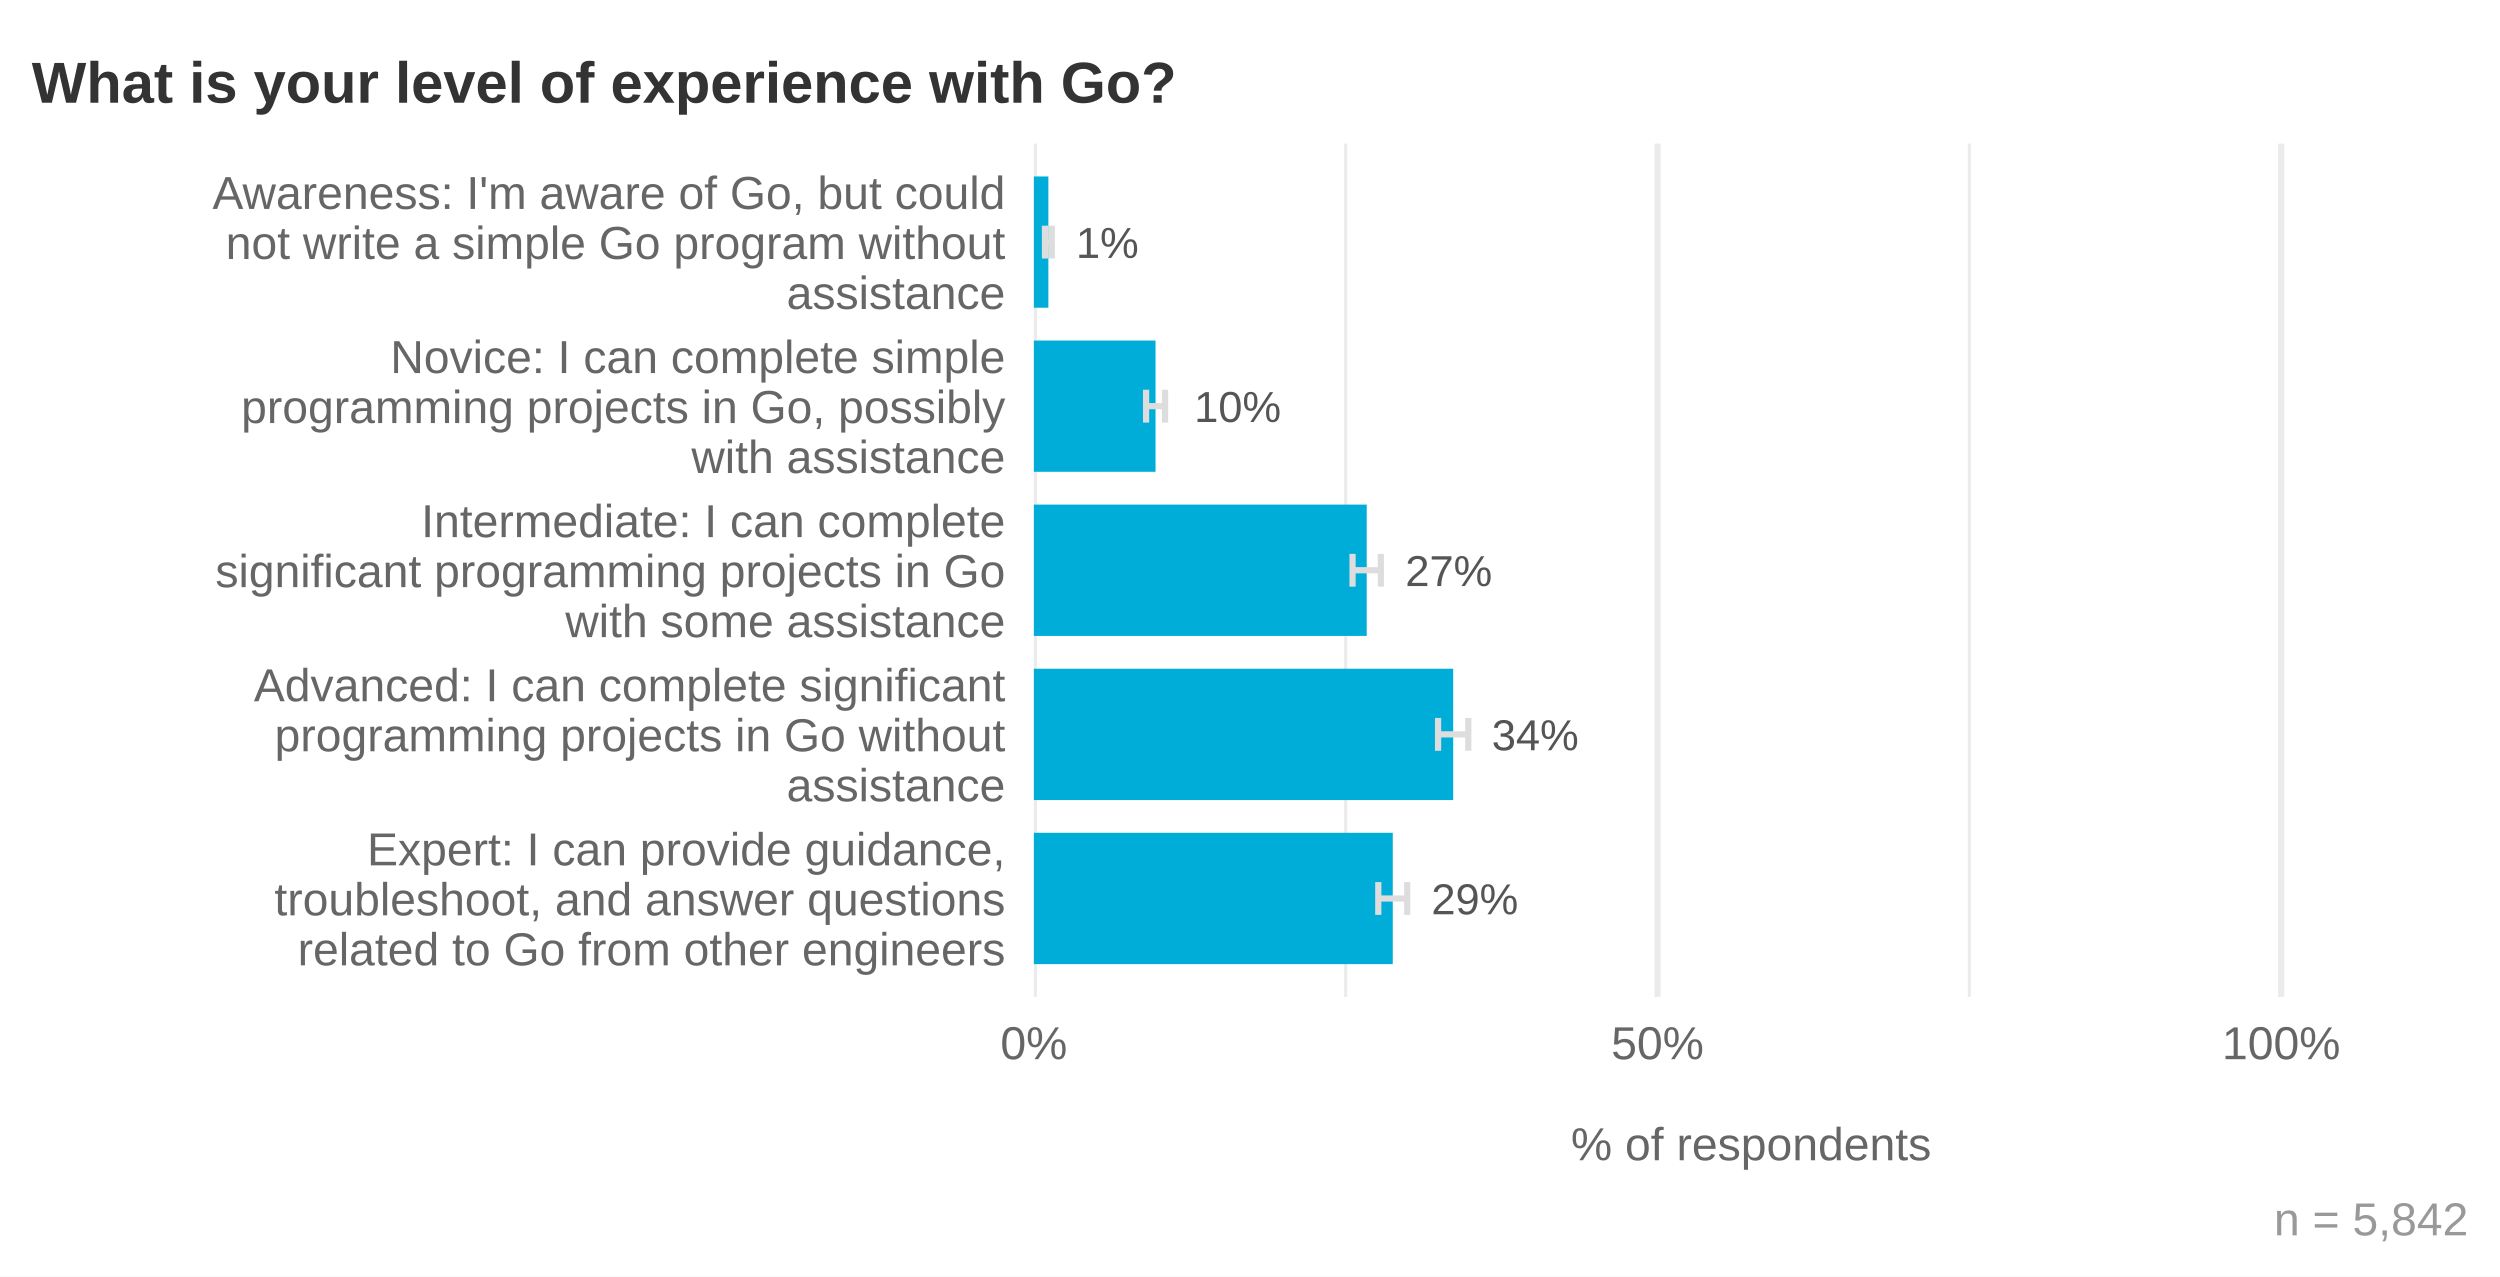
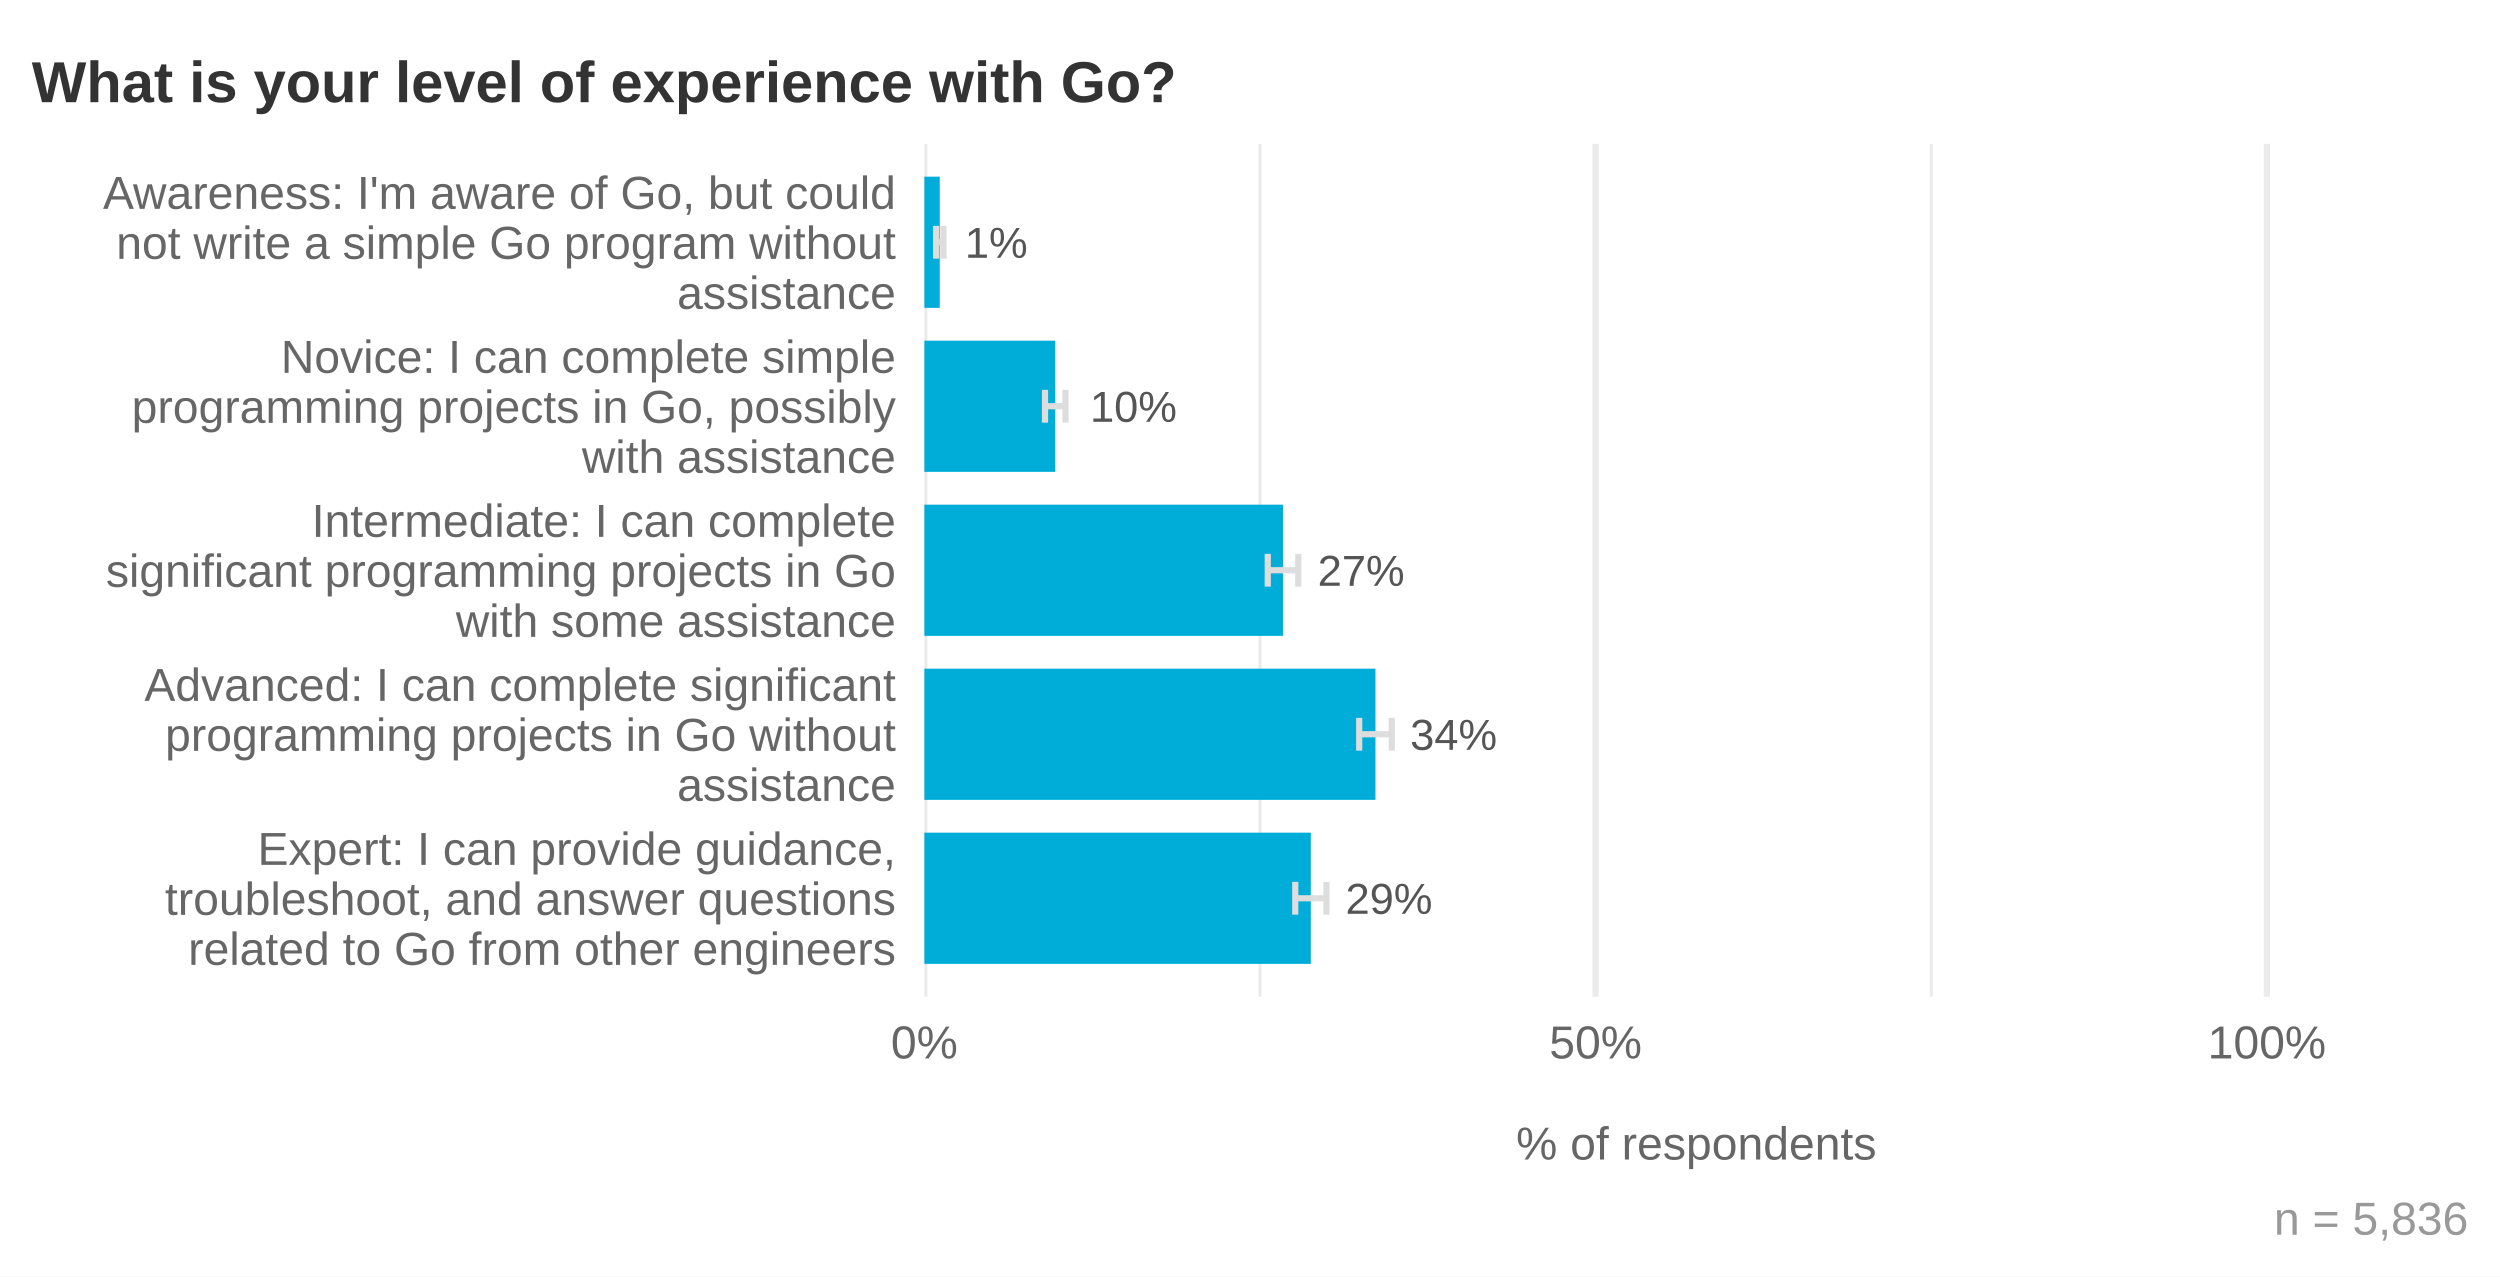
<svg xmlns="http://www.w3.org/2000/svg" class="svglite" width="432.00pt" height="220.61pt" viewBox="0 0 432.00 220.61">
  <defs>
    <style type="text/css">
    .svglite line, .svglite polyline, .svglite polygon, .svglite path, .svglite rect, .svglite circle {
      fill: none;
      stroke: #000000;
      stroke-linecap: round;
      stroke-linejoin: round;
      stroke-miterlimit: 10.00;
    }
    .svglite text {
      white-space: pre;
    }
  </style>
  </defs>
  <rect width="100%" height="100%" style="stroke: none; fill: #FFFFFF;" />
  <defs>
    <clipPath id="cpMC4wMHw0MzIuMDB8MC4wMHwyMjAuNjE=">
      <rect x="0.00" y="0.00" width="432.00" height="220.61" />
    </clipPath>
  </defs>
  <g clip-path="url(#cpMC4wMHw0MzIuMDB8MC4wMHwyMjAuNjE=)">
</g>
  <defs>
-     <clipPath id="cpMTc4LjY1fDQyNi41MnwyNC44MnwxNzIuMjc=">
-       <rect x="178.65" y="24.82" width="247.87" height="147.45" />
+     <clipPath id="cpMTU5LjczfDQyNi41MnwyNC44NnwxNzIuMjM=">
+       <rect x="159.73" y="24.86" width="266.79" height="147.37" />
    </clipPath>
  </defs>
-   <g clip-path="url(#cpMTc4LjY1fDQyNi41MnwyNC44MnwxNzIuMjc=)">
-     <polyline points="232.53,172.27 232.53,24.82 " style="stroke-width: 0.53; stroke: #EBEBEB; stroke-linecap: butt;" />
-     <polyline points="340.30,172.27 340.30,24.82 " style="stroke-width: 0.53; stroke: #EBEBEB; stroke-linecap: butt;" />
-     <polyline points="178.65,172.27 178.65,24.82 " style="stroke-width: 1.07; stroke: #EBEBEB; stroke-linecap: butt;" />
-     <polyline points="286.42,172.27 286.42,24.82 " style="stroke-width: 1.07; stroke: #EBEBEB; stroke-linecap: butt;" />
-     <polyline points="394.19,172.27 394.19,24.82 " style="stroke-width: 1.07; stroke: #EBEBEB; stroke-linecap: butt;" />
-     <rect x="178.65" y="30.49" width="2.51" height="22.69" style="stroke-width: 1.07; stroke: none; stroke-linecap: square; stroke-linejoin: miter; fill: #00ADD8;" />
-     <rect x="178.65" y="58.84" width="21.03" height="22.69" style="stroke-width: 1.07; stroke: none; stroke-linecap: square; stroke-linejoin: miter; fill: #00ADD8;" />
-     <rect x="178.65" y="87.20" width="57.52" height="22.69" style="stroke-width: 1.07; stroke: none; stroke-linecap: square; stroke-linejoin: miter; fill: #00ADD8;" />
-     <rect x="178.65" y="115.56" width="72.46" height="22.69" style="stroke-width: 1.07; stroke: none; stroke-linecap: square; stroke-linejoin: miter; fill: #00ADD8;" />
-     <rect x="178.65" y="143.91" width="62.02" height="22.69" style="stroke-width: 1.07; stroke: none; stroke-linecap: square; stroke-linejoin: miter; fill: #00ADD8;" />
-     <polyline points="181.75,44.67 181.75,38.99 " style="stroke-width: 1.07; stroke: #DDDDDD; stroke-linecap: butt;" />
-     <polyline points="181.75,41.83 180.57,41.83 " style="stroke-width: 1.07; stroke: #DDDDDD; stroke-linecap: butt;" />
-     <polyline points="180.57,44.67 180.57,38.99 " style="stroke-width: 1.07; stroke: #DDDDDD; stroke-linecap: butt;" />
-     <polyline points="201.32,73.02 201.32,67.35 " style="stroke-width: 1.07; stroke: #DDDDDD; stroke-linecap: butt;" />
-     <polyline points="201.32,70.19 198.04,70.19 " style="stroke-width: 1.07; stroke: #DDDDDD; stroke-linecap: butt;" />
-     <polyline points="198.04,73.02 198.04,67.35 " style="stroke-width: 1.07; stroke: #DDDDDD; stroke-linecap: butt;" />
-     <polyline points="238.61,101.38 238.61,95.71 " style="stroke-width: 1.07; stroke: #DDDDDD; stroke-linecap: butt;" />
-     <polyline points="238.61,98.54 233.72,98.54 " style="stroke-width: 1.07; stroke: #DDDDDD; stroke-linecap: butt;" />
-     <polyline points="233.72,101.38 233.72,95.71 " style="stroke-width: 1.07; stroke: #DDDDDD; stroke-linecap: butt;" />
-     <polyline points="253.72,129.74 253.72,124.06 " style="stroke-width: 1.07; stroke: #DDDDDD; stroke-linecap: butt;" />
-     <polyline points="253.72,126.90 248.50,126.90 " style="stroke-width: 1.07; stroke: #DDDDDD; stroke-linecap: butt;" />
-     <polyline points="248.50,129.74 248.50,124.06 " style="stroke-width: 1.07; stroke: #DDDDDD; stroke-linecap: butt;" />
-     <polyline points="243.17,158.09 243.17,152.42 " style="stroke-width: 1.07; stroke: #DDDDDD; stroke-linecap: butt;" />
-     <polyline points="243.17,155.26 238.17,155.26 " style="stroke-width: 1.07; stroke: #DDDDDD; stroke-linecap: butt;" />
-     <polyline points="238.17,158.09 238.17,152.42 " style="stroke-width: 1.07; stroke: #DDDDDD; stroke-linecap: butt;" />
-     <text x="185.92" y="44.57" style="font-size: 7.50px;fill: #555555; font-family: &quot;Arial&quot;;" textLength="11.90px" lengthAdjust="spacingAndGlyphs">1%</text>
-     <text x="206.35" y="72.92" style="font-size: 7.50px;fill: #555555; font-family: &quot;Arial&quot;;" textLength="16.68px" lengthAdjust="spacingAndGlyphs">10%</text>
-     <text x="242.84" y="101.28" style="font-size: 7.50px;fill: #555555; font-family: &quot;Arial&quot;;" textLength="16.68px" lengthAdjust="spacingAndGlyphs">27%</text>
-     <text x="257.78" y="129.64" style="font-size: 7.50px;fill: #555555; font-family: &quot;Arial&quot;;" textLength="16.68px" lengthAdjust="spacingAndGlyphs">34%</text>
-     <text x="247.34" y="157.99" style="font-size: 7.50px;fill: #555555; font-family: &quot;Arial&quot;;" textLength="16.68px" lengthAdjust="spacingAndGlyphs">29%</text>
+   <g clip-path="url(#cpMTU5LjczfDQyNi41MnwyNC44NnwxNzIuMjM=)">
+     <polyline points="217.73,172.23 217.73,24.86 " style="stroke-width: 0.53; stroke: #EBEBEB; stroke-linecap: butt;" />
+     <polyline points="333.72,172.23 333.72,24.86 " style="stroke-width: 0.53; stroke: #EBEBEB; stroke-linecap: butt;" />
+     <polyline points="159.73,172.23 159.73,24.86 " style="stroke-width: 1.07; stroke: #EBEBEB; stroke-linecap: butt;" />
+     <polyline points="275.72,172.23 275.72,24.86 " style="stroke-width: 1.07; stroke: #EBEBEB; stroke-linecap: butt;" />
+     <polyline points="391.72,172.23 391.72,24.86 " style="stroke-width: 1.07; stroke: #EBEBEB; stroke-linecap: butt;" />
+     <rect x="159.73" y="30.53" width="2.66" height="22.67" style="stroke-width: 1.07; stroke: none; stroke-linecap: butt; stroke-linejoin: miter; fill: #00ADD8;" />
+     <rect x="159.73" y="58.87" width="22.62" height="22.67" style="stroke-width: 1.07; stroke: none; stroke-linecap: butt; stroke-linejoin: miter; fill: #00ADD8;" />
+     <rect x="159.73" y="87.21" width="61.97" height="22.67" style="stroke-width: 1.07; stroke: none; stroke-linecap: butt; stroke-linejoin: miter; fill: #00ADD8;" />
+     <rect x="159.73" y="115.55" width="77.95" height="22.67" style="stroke-width: 1.07; stroke: none; stroke-linecap: butt; stroke-linejoin: miter; fill: #00ADD8;" />
+     <rect x="159.73" y="143.89" width="66.78" height="22.67" style="stroke-width: 1.07; stroke: none; stroke-linecap: butt; stroke-linejoin: miter; fill: #00ADD8;" />
+     <polyline points="163.03,44.70 163.03,39.03 " style="stroke-width: 1.07; stroke: #DDDDDD; stroke-linecap: butt;" />
+     <polyline points="163.03,41.86 161.76,41.86 " style="stroke-width: 1.07; stroke: #DDDDDD; stroke-linecap: butt;" />
+     <polyline points="161.76,44.70 161.76,39.03 " style="stroke-width: 1.07; stroke: #DDDDDD; stroke-linecap: butt;" />
+     <polyline points="184.11,73.04 184.11,67.37 " style="stroke-width: 1.07; stroke: #DDDDDD; stroke-linecap: butt;" />
+     <polyline points="184.11,70.20 180.58,70.20 " style="stroke-width: 1.07; stroke: #DDDDDD; stroke-linecap: butt;" />
+     <polyline points="180.58,73.04 180.58,67.37 " style="stroke-width: 1.07; stroke: #DDDDDD; stroke-linecap: butt;" />
+     <polyline points="224.34,101.38 224.34,95.71 " style="stroke-width: 1.07; stroke: #DDDDDD; stroke-linecap: butt;" />
+     <polyline points="224.34,98.54 219.07,98.54 " style="stroke-width: 1.07; stroke: #DDDDDD; stroke-linecap: butt;" />
+     <polyline points="219.07,101.38 219.07,95.71 " style="stroke-width: 1.07; stroke: #DDDDDD; stroke-linecap: butt;" />
+     <polyline points="240.49,129.72 240.49,124.05 " style="stroke-width: 1.07; stroke: #DDDDDD; stroke-linecap: butt;" />
+     <polyline points="240.49,126.88 234.87,126.88 " style="stroke-width: 1.07; stroke: #DDDDDD; stroke-linecap: butt;" />
+     <polyline points="234.87,129.72 234.87,124.05 " style="stroke-width: 1.07; stroke: #DDDDDD; stroke-linecap: butt;" />
+     <polyline points="229.21,158.06 229.21,152.39 " style="stroke-width: 1.07; stroke: #DDDDDD; stroke-linecap: butt;" />
+     <polyline points="229.21,155.22 223.82,155.22 " style="stroke-width: 1.07; stroke: #DDDDDD; stroke-linecap: butt;" />
+     <polyline points="223.82,158.06 223.82,152.39 " style="stroke-width: 1.07; stroke: #DDDDDD; stroke-linecap: butt;" />
+     <text x="166.73" y="44.55" style="font-size: 7.50px;fill: #555555; font-family: &quot;Arial&quot;;" textLength="10.84px" lengthAdjust="spacingAndGlyphs">1%</text>
+     <text x="188.35" y="72.89" style="font-size: 7.50px;fill: #555555; font-family: &quot;Arial&quot;;" textLength="15.00px" lengthAdjust="spacingAndGlyphs">10%</text>
+     <text x="227.70" y="101.23" style="font-size: 7.50px;fill: #555555; font-family: &quot;Arial&quot;;" textLength="15.00px" lengthAdjust="spacingAndGlyphs">27%</text>
+     <text x="243.68" y="129.57" style="font-size: 7.50px;fill: #555555; font-family: &quot;Arial&quot;;" textLength="15.00px" lengthAdjust="spacingAndGlyphs">34%</text>
+     <text x="232.51" y="157.91" style="font-size: 7.50px;fill: #555555; font-family: &quot;Arial&quot;;" textLength="15.00px" lengthAdjust="spacingAndGlyphs">29%</text>
  </g>
  <g clip-path="url(#cpMC4wMHw0MzIuMDB8MC4wMHwyMjAuNjE=)">
-     <text x="173.72" y="149.53" text-anchor="end" style="font-size: 8.00px;fill: #666666; font-family: &quot;Arial&quot;;" textLength="125.14px" lengthAdjust="spacingAndGlyphs">Expert: I can provide guidance,</text>
-     <text x="173.72" y="158.17" text-anchor="end" style="font-size: 8.00px;fill: #666666; font-family: &quot;Arial&quot;;" textLength="143.47px" lengthAdjust="spacingAndGlyphs">troubleshoot, and answer questions</text>
-     <text x="173.72" y="166.81" text-anchor="end" style="font-size: 8.00px;fill: #666666; font-family: &quot;Arial&quot;;" textLength="139.76px" lengthAdjust="spacingAndGlyphs">related to Go from other engineers</text>
-     <text x="173.72" y="121.18" text-anchor="end" style="font-size: 8.00px;fill: #666666; font-family: &quot;Arial&quot;;" textLength="147.79px" lengthAdjust="spacingAndGlyphs">Advanced: I can complete significant</text>
-     <text x="173.72" y="129.82" text-anchor="end" style="font-size: 8.00px;fill: #666666; font-family: &quot;Arial&quot;;" textLength="144.89px" lengthAdjust="spacingAndGlyphs">programming projects in Go without</text>
-     <text x="173.72" y="138.46" text-anchor="end" style="font-size: 8.00px;fill: #666666; font-family: &quot;Arial&quot;;" textLength="42.07px" lengthAdjust="spacingAndGlyphs">assistance</text>
-     <text x="173.72" y="92.82" text-anchor="end" style="font-size: 8.00px;fill: #666666; font-family: &quot;Arial&quot;;" textLength="116.05px" lengthAdjust="spacingAndGlyphs">Intermediate: I can complete</text>
-     <text x="173.72" y="101.46" text-anchor="end" style="font-size: 8.00px;fill: #666666; font-family: &quot;Arial&quot;;" textLength="156.12px" lengthAdjust="spacingAndGlyphs">significant programming projects in Go</text>
-     <text x="173.72" y="110.10" text-anchor="end" style="font-size: 8.00px;fill: #666666; font-family: &quot;Arial&quot;;" textLength="85.91px" lengthAdjust="spacingAndGlyphs">with some assistance</text>
-     <text x="173.72" y="64.46" text-anchor="end" style="font-size: 8.00px;fill: #666666; font-family: &quot;Arial&quot;;" textLength="120.54px" lengthAdjust="spacingAndGlyphs">Novice: I can complete simple</text>
-     <text x="173.72" y="73.10" text-anchor="end" style="font-size: 8.00px;fill: #666666; font-family: &quot;Arial&quot;;" textLength="149.92px" lengthAdjust="spacingAndGlyphs">programming projects in Go, possibly</text>
-     <text x="173.72" y="81.74" text-anchor="end" style="font-size: 8.00px;fill: #666666; font-family: &quot;Arial&quot;;" textLength="61.59px" lengthAdjust="spacingAndGlyphs">with assistance</text>
-     <text x="173.72" y="36.11" text-anchor="end" style="font-size: 8.00px;fill: #666666; font-family: &quot;Arial&quot;;" textLength="153.95px" lengthAdjust="spacingAndGlyphs">Awareness: I'm aware of Go, but could</text>
-     <text x="173.72" y="44.75" text-anchor="end" style="font-size: 8.00px;fill: #666666; font-family: &quot;Arial&quot;;" textLength="155.12px" lengthAdjust="spacingAndGlyphs">not write a simple Go program without</text>
-     <text x="173.72" y="53.39" text-anchor="end" style="font-size: 8.00px;fill: #666666; font-family: &quot;Arial&quot;;" textLength="42.07px" lengthAdjust="spacingAndGlyphs">assistance</text>
-     <text x="178.65" y="183.03" text-anchor="middle" style="font-size: 8.00px;fill: #666666; font-family: &quot;Arial&quot;;" textLength="12.69px" lengthAdjust="spacingAndGlyphs">0%</text>
-     <text x="286.42" y="183.03" text-anchor="middle" style="font-size: 8.00px;fill: #666666; font-family: &quot;Arial&quot;;" textLength="17.78px" lengthAdjust="spacingAndGlyphs">50%</text>
-     <text x="394.19" y="183.03" text-anchor="middle" style="font-size: 8.00px;fill: #666666; font-family: &quot;Arial&quot;;" textLength="22.87px" lengthAdjust="spacingAndGlyphs">100%</text>
-     <text x="302.59" y="200.49" text-anchor="middle" style="font-size: 8.00px;fill: #666666; font-family: &quot;Arial&quot;;" textLength="70.03px" lengthAdjust="spacingAndGlyphs">% of respondents</text>
-     <text x="5.48" y="17.75" style="font-size: 10.00px; font-weight: bold;fill: #333333; font-family: &quot;Arial&quot;;" textLength="234.63px" lengthAdjust="spacingAndGlyphs">What is your level of experience with Go?</text>
-     <text x="426.52" y="213.47" text-anchor="end" style="font-size: 8.00px;fill: #999999; font-family: &quot;Arial&quot;;" textLength="42.30px" lengthAdjust="spacingAndGlyphs">n =  5,842</text>
+     <text x="154.80" y="149.45" text-anchor="end" style="font-size: 8.00px;fill: #666666; font-family: &quot;Arial&quot;;" textLength="110.33px" lengthAdjust="spacingAndGlyphs">Expert: I can provide guidance,</text>
+     <text x="154.80" y="158.09" text-anchor="end" style="font-size: 8.00px;fill: #666666; font-family: &quot;Arial&quot;;" textLength="126.34px" lengthAdjust="spacingAndGlyphs">troubleshoot, and answer questions</text>
+     <text x="154.80" y="166.73" text-anchor="end" style="font-size: 8.00px;fill: #666666; font-family: &quot;Arial&quot;;" textLength="122.32px" lengthAdjust="spacingAndGlyphs">related to Go from other engineers</text>
+     <text x="154.80" y="121.11" text-anchor="end" style="font-size: 8.00px;fill: #666666; font-family: &quot;Arial&quot;;" textLength="129.90px" lengthAdjust="spacingAndGlyphs">Advanced: I can complete significant</text>
+     <text x="154.80" y="129.75" text-anchor="end" style="font-size: 8.00px;fill: #666666; font-family: &quot;Arial&quot;;" textLength="126.31px" lengthAdjust="spacingAndGlyphs">programming projects in Go without</text>
+     <text x="154.80" y="138.39" text-anchor="end" style="font-size: 8.00px;fill: #666666; font-family: &quot;Arial&quot;;" textLength="37.81px" lengthAdjust="spacingAndGlyphs">assistance</text>
+     <text x="154.80" y="92.77" text-anchor="end" style="font-size: 8.00px;fill: #666666; font-family: &quot;Arial&quot;;" textLength="100.98px" lengthAdjust="spacingAndGlyphs">Intermediate: I can complete</text>
+     <text x="154.80" y="101.41" text-anchor="end" style="font-size: 8.00px;fill: #666666; font-family: &quot;Arial&quot;;" textLength="136.55px" lengthAdjust="spacingAndGlyphs">significant programming projects in Go</text>
+     <text x="154.80" y="110.05" text-anchor="end" style="font-size: 8.00px;fill: #666666; font-family: &quot;Arial&quot;;" textLength="76.06px" lengthAdjust="spacingAndGlyphs">with some assistance</text>
+     <text x="154.80" y="64.43" text-anchor="end" style="font-size: 8.00px;fill: #666666; font-family: &quot;Arial&quot;;" textLength="106.31px" lengthAdjust="spacingAndGlyphs">Novice: I can complete simple</text>
+     <text x="154.80" y="73.07" text-anchor="end" style="font-size: 8.00px;fill: #666666; font-family: &quot;Arial&quot;;" textLength="132.10px" lengthAdjust="spacingAndGlyphs">programming projects in Go, possibly</text>
+     <text x="154.80" y="81.71" text-anchor="end" style="font-size: 8.00px;fill: #666666; font-family: &quot;Arial&quot;;" textLength="54.27px" lengthAdjust="spacingAndGlyphs">with assistance</text>
+     <text x="154.80" y="36.09" text-anchor="end" style="font-size: 8.00px;fill: #666666; font-family: &quot;Arial&quot;;" textLength="137.18px" lengthAdjust="spacingAndGlyphs">Awareness: I'm aware of Go, but could</text>
+     <text x="154.80" y="44.73" text-anchor="end" style="font-size: 8.00px;fill: #666666; font-family: &quot;Arial&quot;;" textLength="134.76px" lengthAdjust="spacingAndGlyphs">not write a simple Go program without</text>
+     <text x="154.80" y="53.37" text-anchor="end" style="font-size: 8.00px;fill: #666666; font-family: &quot;Arial&quot;;" textLength="37.81px" lengthAdjust="spacingAndGlyphs">assistance</text>
+     <text x="159.73" y="182.90" text-anchor="middle" style="font-size: 8.00px;fill: #666666; font-family: &quot;Arial&quot;;" textLength="11.56px" lengthAdjust="spacingAndGlyphs">0%</text>
+     <text x="275.72" y="182.90" text-anchor="middle" style="font-size: 8.00px;fill: #666666; font-family: &quot;Arial&quot;;" textLength="16.01px" lengthAdjust="spacingAndGlyphs">50%</text>
+     <text x="391.72" y="182.90" text-anchor="middle" style="font-size: 8.00px;fill: #666666; font-family: &quot;Arial&quot;;" textLength="20.46px" lengthAdjust="spacingAndGlyphs">100%</text>
+     <text x="293.12" y="200.37" text-anchor="middle" style="font-size: 8.00px;fill: #666666; font-family: &quot;Arial&quot;;" textLength="62.28px" lengthAdjust="spacingAndGlyphs">% of respondents</text>
+     <text x="5.48" y="17.66" style="font-size: 10.00px; font-weight: bold;fill: #333333; font-family: &quot;Arial&quot;;" textLength="197.87px" lengthAdjust="spacingAndGlyphs">What is your level of experience with Go?</text>
+     <text x="426.52" y="213.36" text-anchor="end" style="font-size: 8.00px;fill: #999999; font-family: &quot;Arial&quot;;" textLength="35.82px" lengthAdjust="spacingAndGlyphs">n =  5,836</text>
  </g>
</svg>
